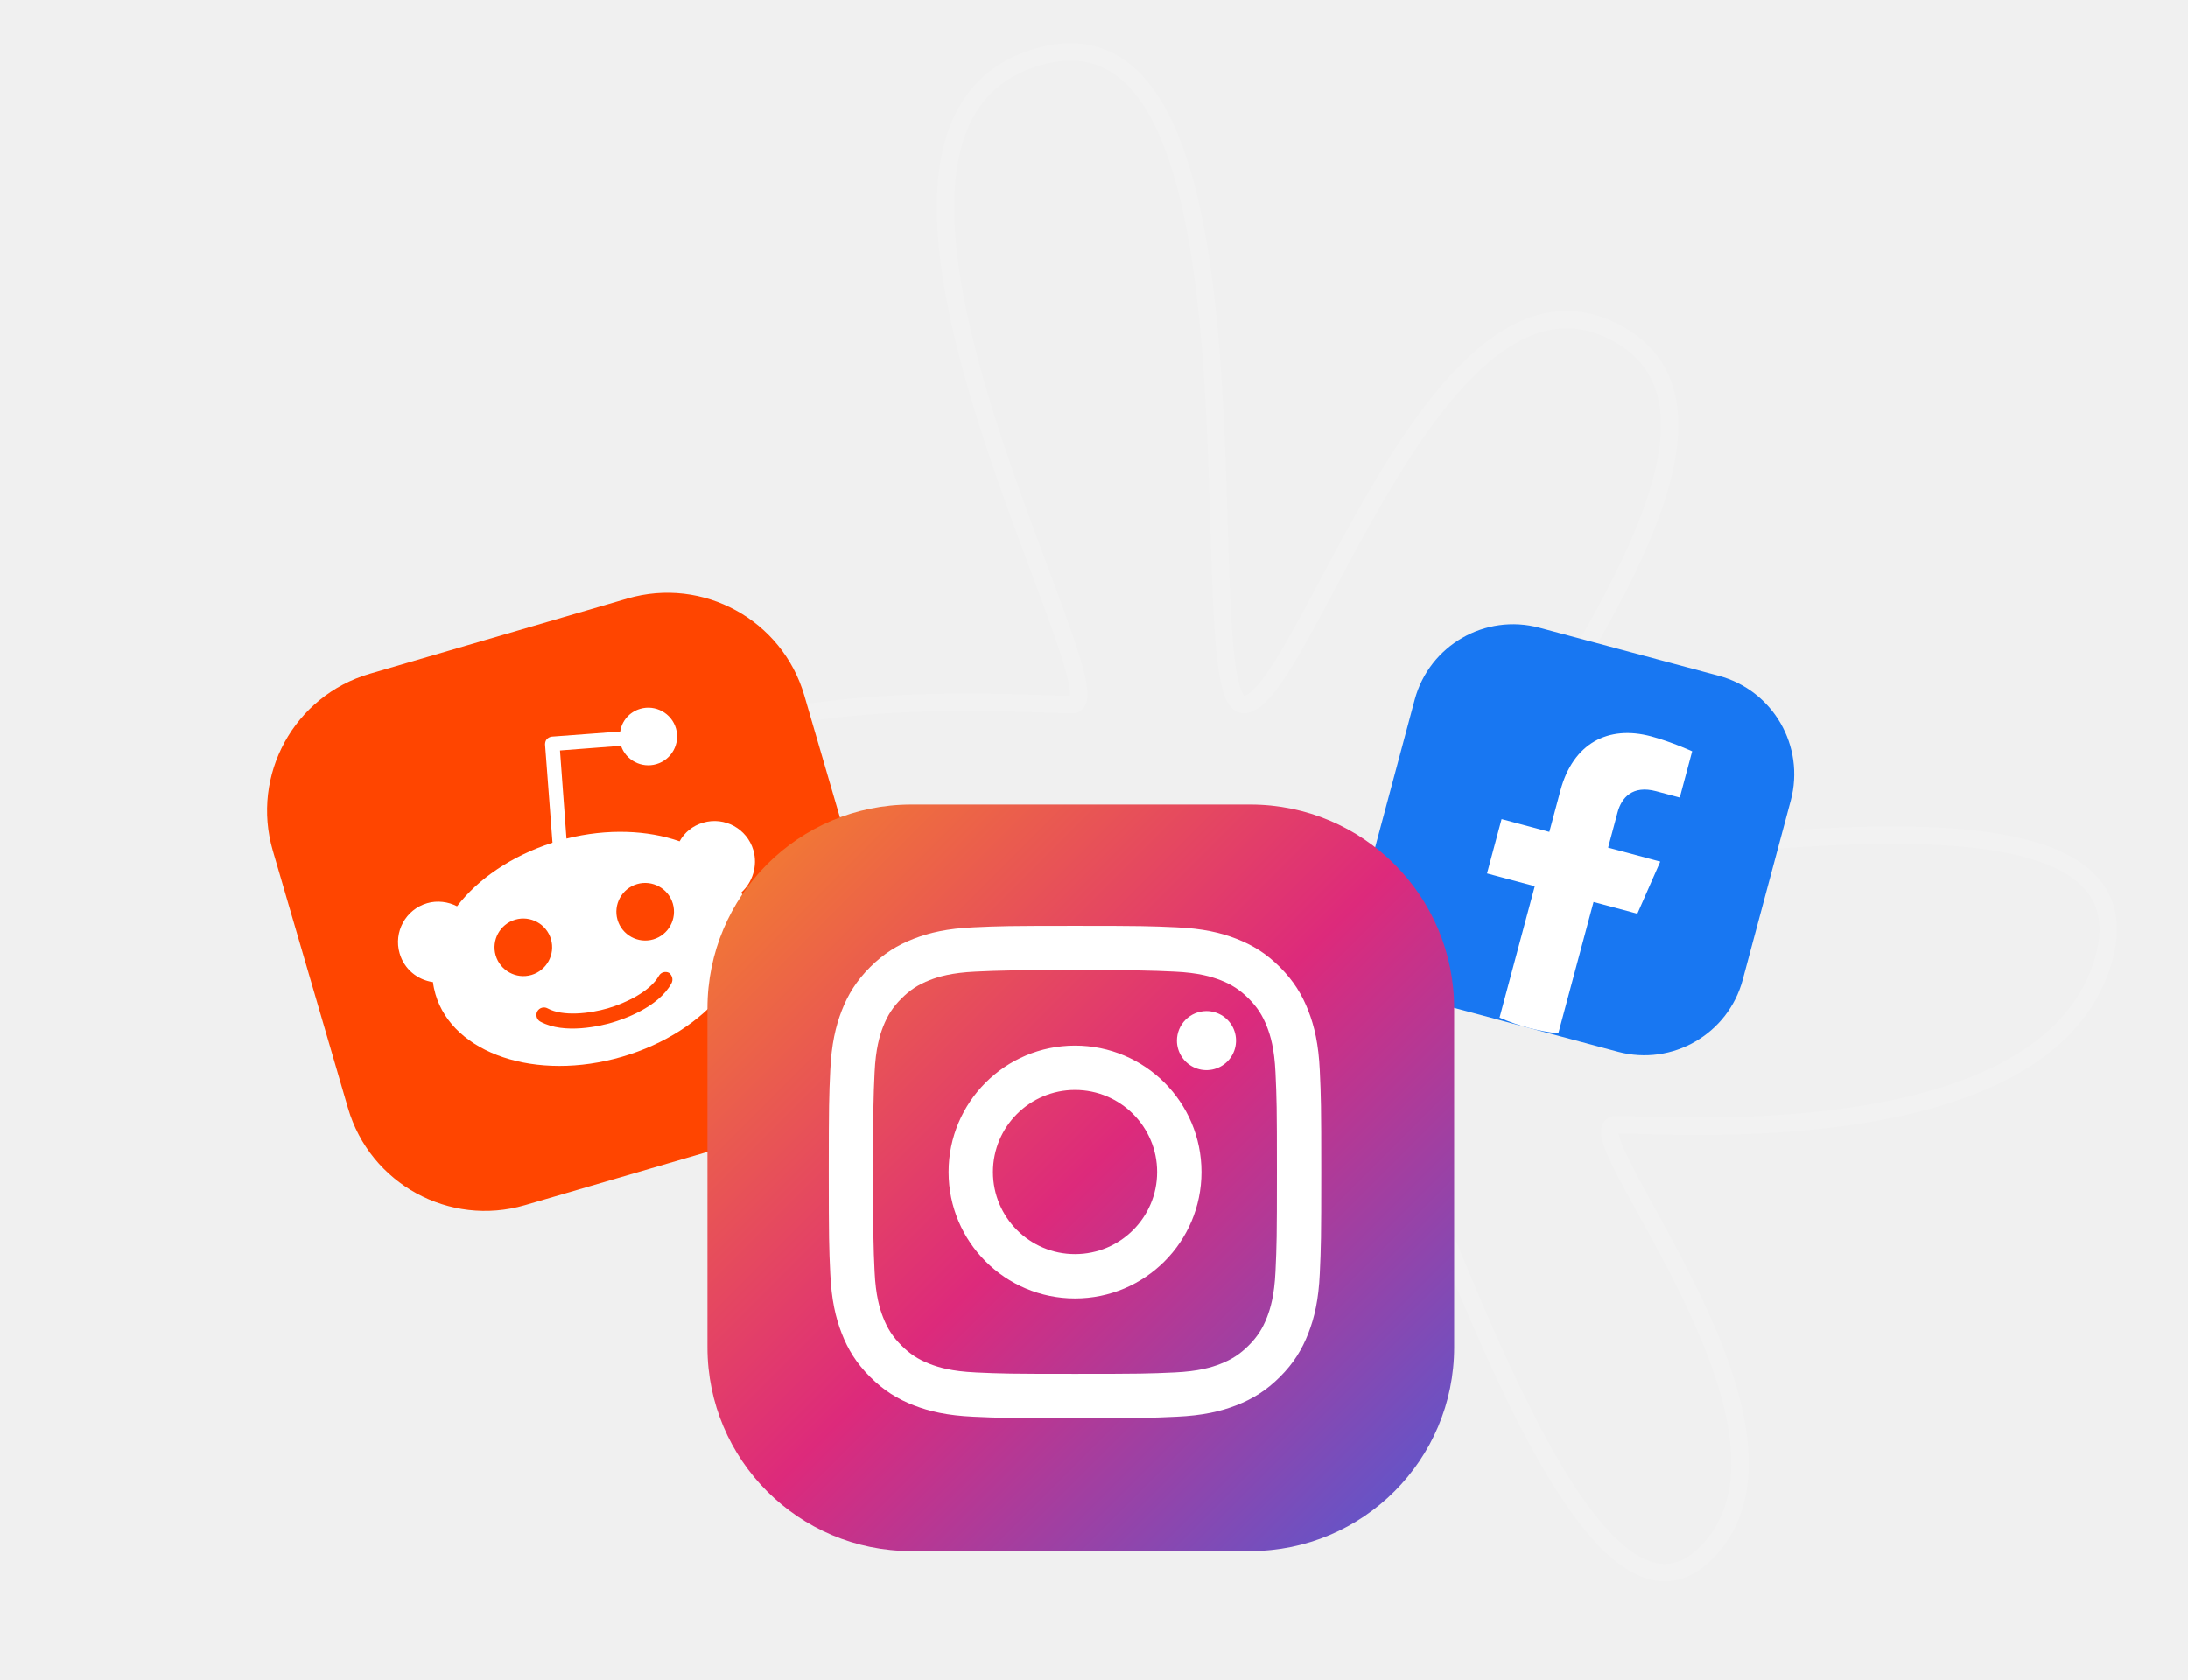
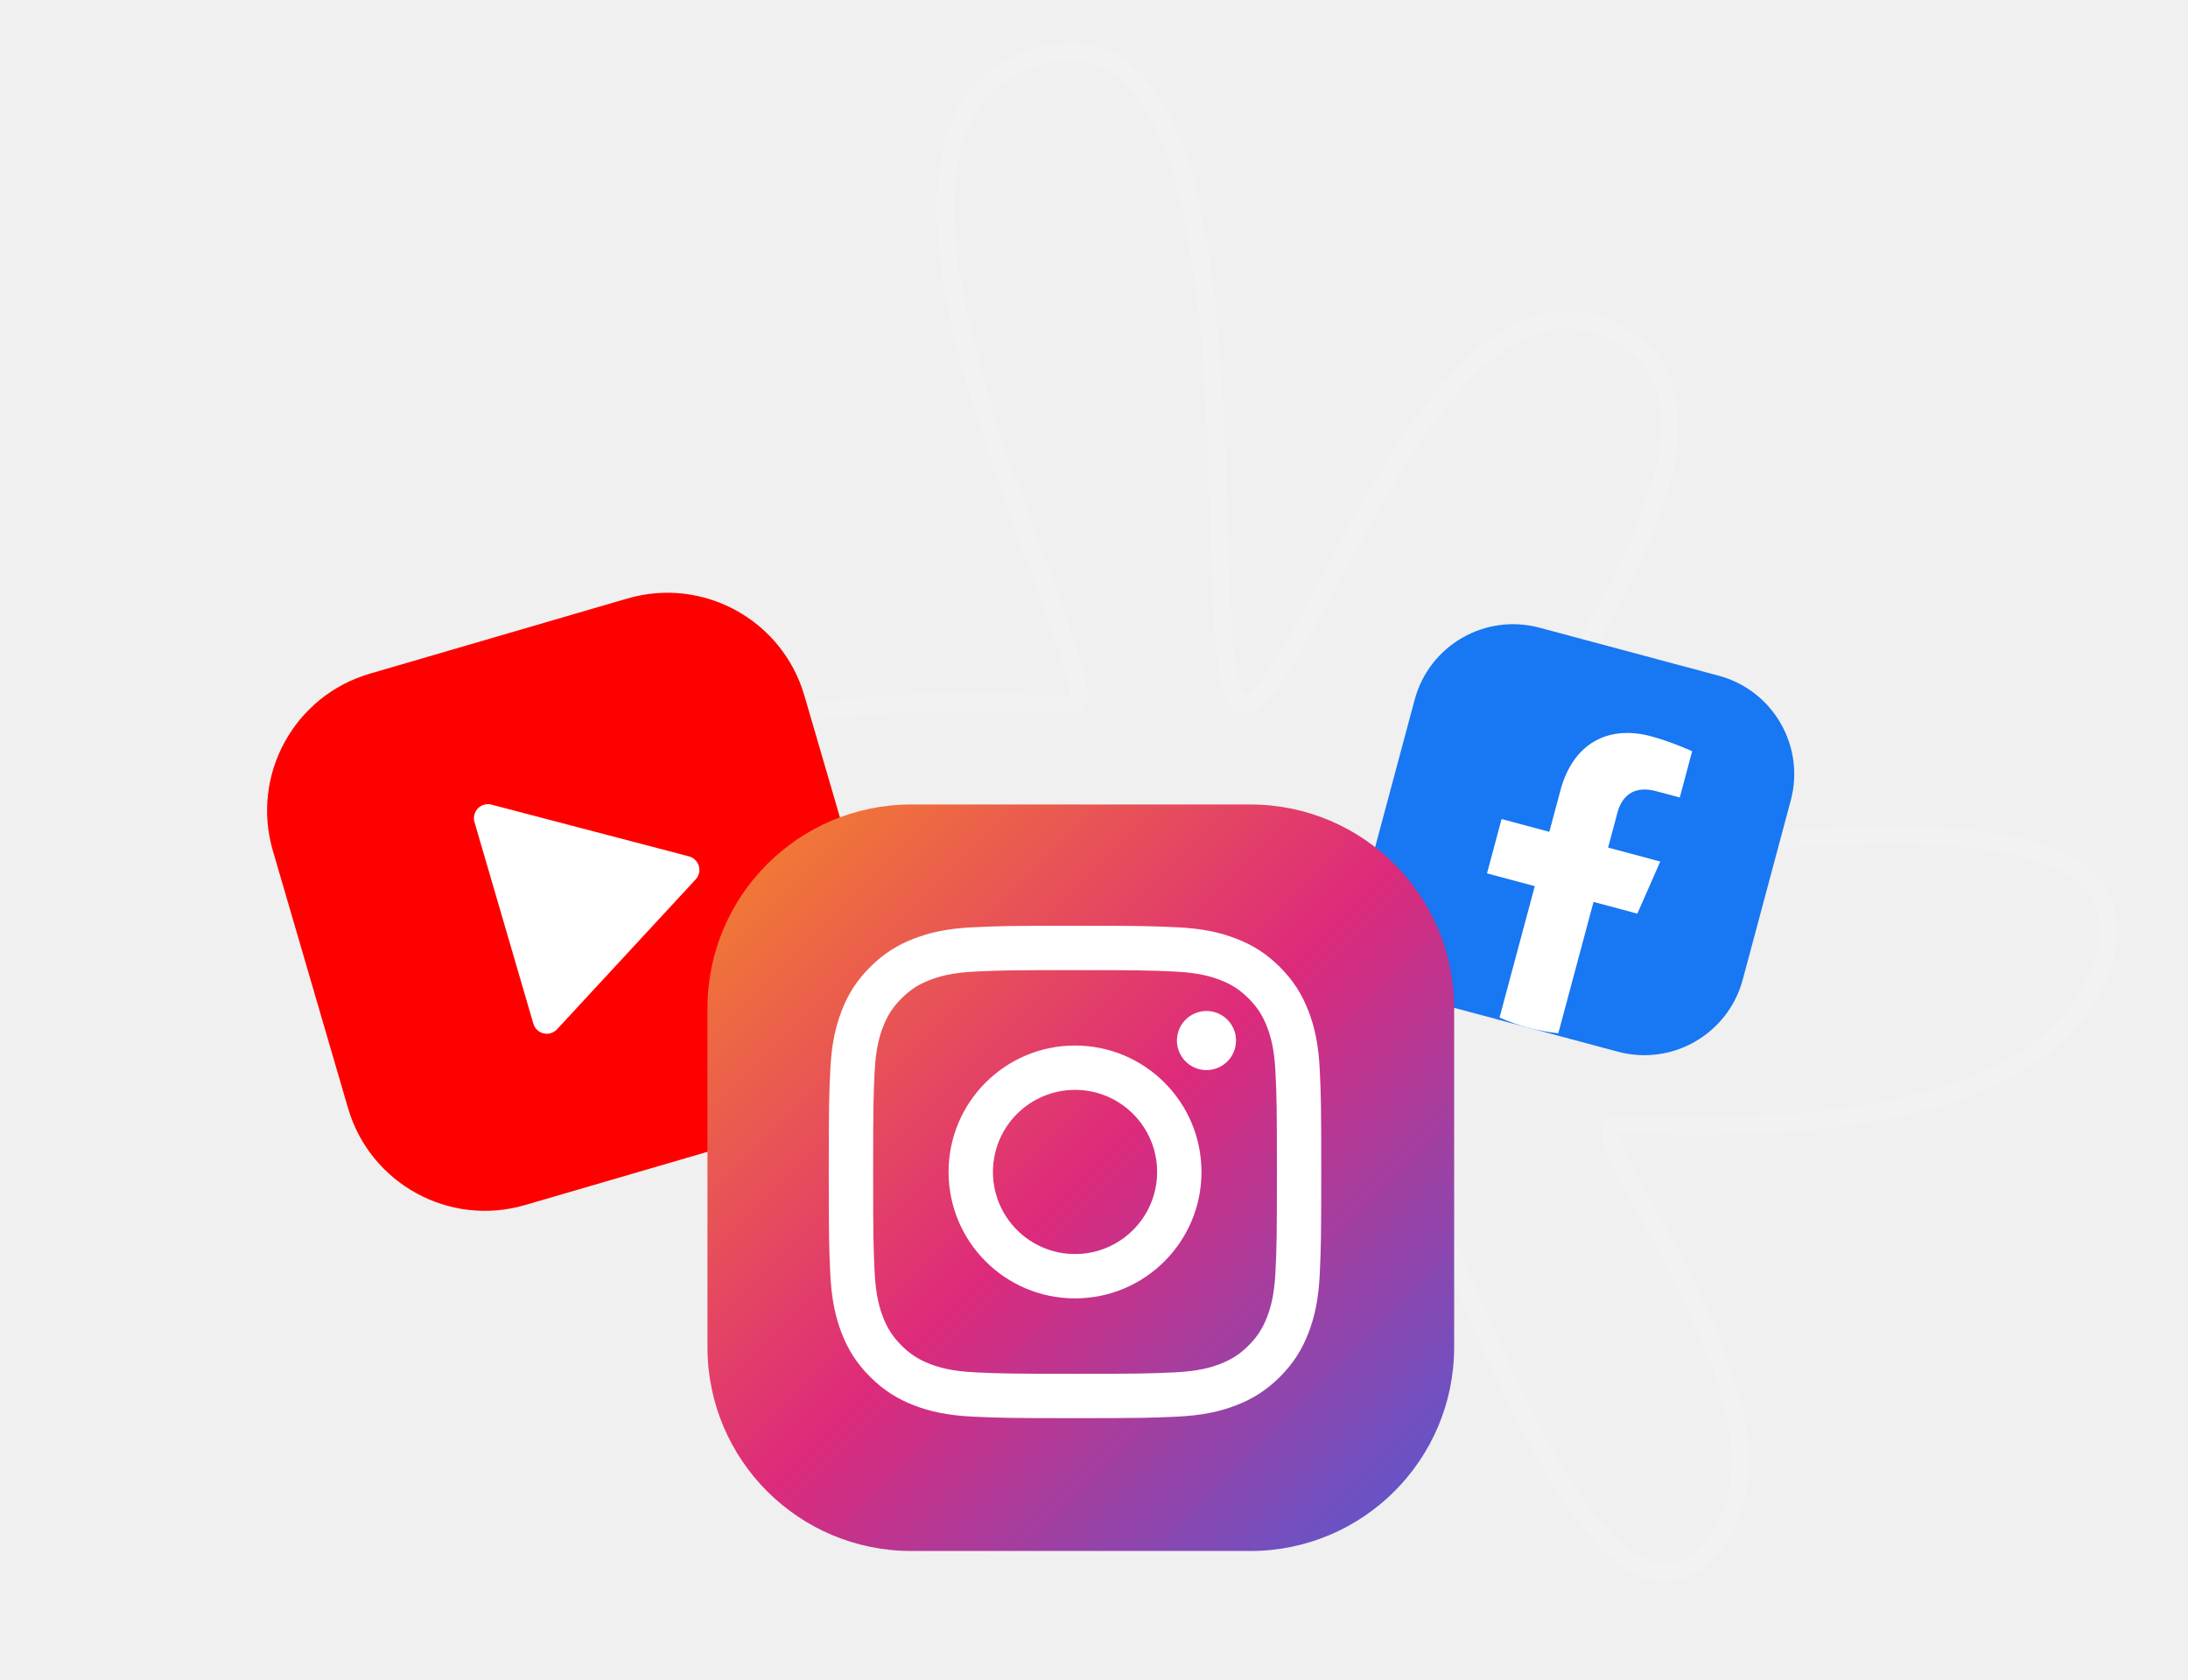
<svg xmlns="http://www.w3.org/2000/svg" width="125" height="96" viewBox="0 0 125 96" fill="none">
  <defs>
    <linearGradient id="igGradDark" x1="40.417" y1="45.97" x2="83.075" y2="88.627" gradientUnits="userSpaceOnUse">
      <stop offset="0" stop-color="#F58529" />
      <stop offset="0.5" stop-color="#DD2A7B" />
      <stop offset="1" stop-color="#515BD4" />
    </linearGradient>
  </defs>
  <path d="M71.052 40.26C67.67 40.26 73.437 -1.363 59.017 3.336C45.308 7.805 64.478 40.26 61.257 40.26C58.035 40.26 35.521 38.392 34.022 48.568C32.348 59.934 61.842 53.572 62.721 55.03C63.599 56.488 51.14 73.749 59.017 79.03C67.178 84.501 77.599 64.261 79.384 64.261C81.17 64.261 90.399 97.419 97.9 88.261C103.996 80.819 89.464 64.261 92.345 64.261C95.226 64.261 116.722 65.943 120.118 55.03C124.269 41.693 87.173 51.217 84.939 48.568C82.705 45.92 102.82 24.661 92.345 19.029C82.003 13.468 74.434 40.26 71.052 40.26Z" stroke="white" stroke-opacity="0.12" stroke-linecap="round" />
-   <rect x="13.302" y="40.781" width="31.633" height="31.633" rx="8.151" transform="rotate(-16.275 13.3018 40.7812)" fill="#FF4500" />
-   <path d="M43.039 48.577C42.681 47.351 41.396 46.647 40.171 47.005C39.567 47.181 39.102 47.568 38.825 48.072C37 47.43 34.697 47.331 32.362 47.916L31.991 42.88L35.478 42.613C35.757 43.437 36.647 43.91 37.499 43.661C38.369 43.407 38.872 42.489 38.618 41.619C38.364 40.749 37.446 40.246 36.576 40.5C35.955 40.682 35.526 41.192 35.432 41.797L31.529 42.089C31.417 42.103 31.315 42.152 31.242 42.231C31.169 42.31 31.142 42.414 31.137 42.531L31.563 48.15C29.222 48.91 27.311 50.219 26.111 51.784C25.611 51.525 24.988 51.437 24.402 51.608C23.177 51.966 22.473 53.251 22.831 54.476C23.095 55.382 23.851 55.99 24.736 56.117C24.762 56.34 24.812 56.576 24.879 56.807C25.875 60.217 30.638 61.813 35.539 60.382C40.44 58.951 43.597 55.043 42.601 51.633C42.534 51.403 42.454 51.195 42.356 50.992C42.981 50.424 43.303 49.482 43.039 48.577ZM28.317 54.589C28.063 53.719 28.566 52.802 29.436 52.548C30.306 52.294 31.224 52.797 31.478 53.667C31.732 54.537 31.229 55.454 30.359 55.708C29.489 55.962 28.571 55.459 28.317 54.589ZM38.361 56.186C37.594 57.585 35.555 58.258 34.951 58.434C34.348 58.61 32.244 59.128 30.867 58.374C30.661 58.261 30.583 57.994 30.696 57.788C30.81 57.581 31.076 57.503 31.282 57.617C32.154 58.094 33.683 57.918 34.731 57.612C35.778 57.306 37.144 56.638 37.64 55.761C37.753 55.554 38.019 55.476 38.226 55.59C38.402 55.731 38.474 55.979 38.361 56.186ZM37.32 53.676C36.45 53.93 35.532 53.427 35.278 52.557C35.024 51.687 35.527 50.769 36.397 50.515C37.267 50.261 38.185 50.764 38.439 51.634C38.693 52.505 38.19 53.422 37.32 53.676Z" fill="white" />
+   <rect x="13.302" y="40.781" width="31.633" height="31.633" rx="8.151" transform="rotate(-16.275 13.3018 40.7812)" fill="#FF0000" />
+   <path d="M25.618 50.597V62.597L35.618 56.597Z" transform="rotate(-16.275 13.3018 40.7812)" fill="white" stroke="white" stroke-width="1.6" stroke-linejoin="round" />
  <rect x="82.326" y="34.361" width="22.244" height="22.244" rx="5.822" transform="rotate(15 82.3262 34.3605)" fill="#1877F2" />
  <path d="M93.541 52.208L94.85 49.231L91.87 48.432L92.41 46.418C92.637 45.568 93.275 44.851 94.609 45.208L95.965 45.571L96.673 42.928C96.673 42.928 95.5 42.388 94.325 42.073C91.87 41.416 89.868 42.474 89.147 45.166L88.513 47.533L85.785 46.802L84.953 49.907L87.681 50.638L85.669 58.146C86.194 58.379 86.742 58.573 87.313 58.726C87.883 58.879 88.455 58.985 89.026 59.045L91.038 51.538L93.541 52.208Z" fill="white" />
  <rect x="40.417" y="45.97" width="42.658" height="42.658" rx="11.644" fill="url(#igGradDark)" />
  <path d="M56.727 66.969C56.727 64.379 58.826 62.279 61.416 62.279C64.006 62.279 66.106 64.379 66.106 66.969C66.106 69.559 64.006 71.659 61.416 71.659C58.826 71.659 56.727 69.559 56.727 66.969ZM54.192 66.969C54.192 70.959 57.426 74.193 61.416 74.193C65.406 74.193 68.64 70.959 68.64 66.969C68.64 62.979 65.406 59.745 61.416 59.745C57.426 59.745 54.192 62.979 54.192 66.969M67.237 59.459C67.237 59.793 67.336 60.119 67.522 60.397C67.707 60.675 67.971 60.891 68.279 61.019C68.588 61.147 68.927 61.18 69.254 61.115C69.582 61.05 69.883 60.89 70.119 60.654C70.355 60.418 70.516 60.117 70.581 59.79C70.647 59.462 70.613 59.123 70.486 58.814C70.358 58.506 70.142 58.242 69.864 58.056C69.587 57.871 69.26 57.772 68.926 57.771H68.926C68.478 57.772 68.049 57.949 67.732 58.266C67.416 58.582 67.238 59.011 67.237 59.459ZM55.732 78.42C54.361 78.358 53.615 78.129 53.12 77.936C52.463 77.681 51.994 77.376 51.502 76.884C51.009 76.392 50.704 75.924 50.449 75.267C50.256 74.772 50.028 74.026 49.965 72.655C49.897 71.172 49.883 70.726 49.883 66.969C49.883 63.212 49.898 62.768 49.965 61.284C50.028 59.913 50.258 59.168 50.449 58.672C50.705 58.015 51.01 57.546 51.502 57.053C51.994 56.561 52.462 56.256 53.12 56.001C53.615 55.808 54.361 55.58 55.732 55.517C57.215 55.449 57.661 55.435 61.416 55.435C65.171 55.435 65.617 55.45 67.101 55.517C68.473 55.58 69.217 55.81 69.713 56.001C70.37 56.256 70.839 56.562 71.332 57.054C71.824 57.546 72.128 58.015 72.384 58.672C72.577 59.167 72.806 59.913 72.868 61.284C72.936 62.769 72.95 63.213 72.95 66.97C72.95 70.726 72.936 71.171 72.868 72.655C72.805 74.026 72.576 74.772 72.384 75.267C72.128 75.924 71.824 76.393 71.332 76.884C70.84 77.376 70.37 77.681 69.713 77.937C69.218 78.13 68.473 78.358 67.101 78.421C65.618 78.489 65.173 78.502 61.416 78.502C57.659 78.502 57.215 78.489 55.732 78.421M55.616 52.986C54.118 53.054 53.095 53.292 52.201 53.64C51.276 53.999 50.492 54.481 49.709 55.262C48.926 56.044 48.445 56.828 48.086 57.754C47.739 58.649 47.501 59.672 47.433 61.169C47.364 62.669 47.348 63.149 47.348 66.969C47.348 70.79 47.364 71.269 47.433 72.769C47.501 74.267 47.739 75.29 48.086 76.184C48.445 77.109 48.926 77.894 49.709 78.676C50.492 79.457 51.275 79.939 52.201 80.299C53.096 80.646 54.118 80.884 55.616 80.952C57.117 81.02 57.595 81.037 61.416 81.037C65.236 81.037 65.716 81.021 67.216 80.952C68.713 80.884 69.736 80.646 70.63 80.299C71.555 79.939 72.34 79.458 73.123 78.676C73.906 77.894 74.385 77.109 74.745 76.184C75.093 75.29 75.332 74.267 75.399 72.769C75.467 71.268 75.483 70.79 75.483 66.969C75.483 63.149 75.467 62.669 75.399 61.169C75.331 59.671 75.093 58.648 74.745 57.754C74.385 56.829 73.904 56.045 73.123 55.262C72.341 54.479 71.555 53.999 70.632 53.64C69.736 53.292 68.713 53.053 67.217 52.986C65.717 52.918 65.237 52.901 61.417 52.901C57.598 52.901 57.117 52.917 55.616 52.986" fill="white" />
</svg>
